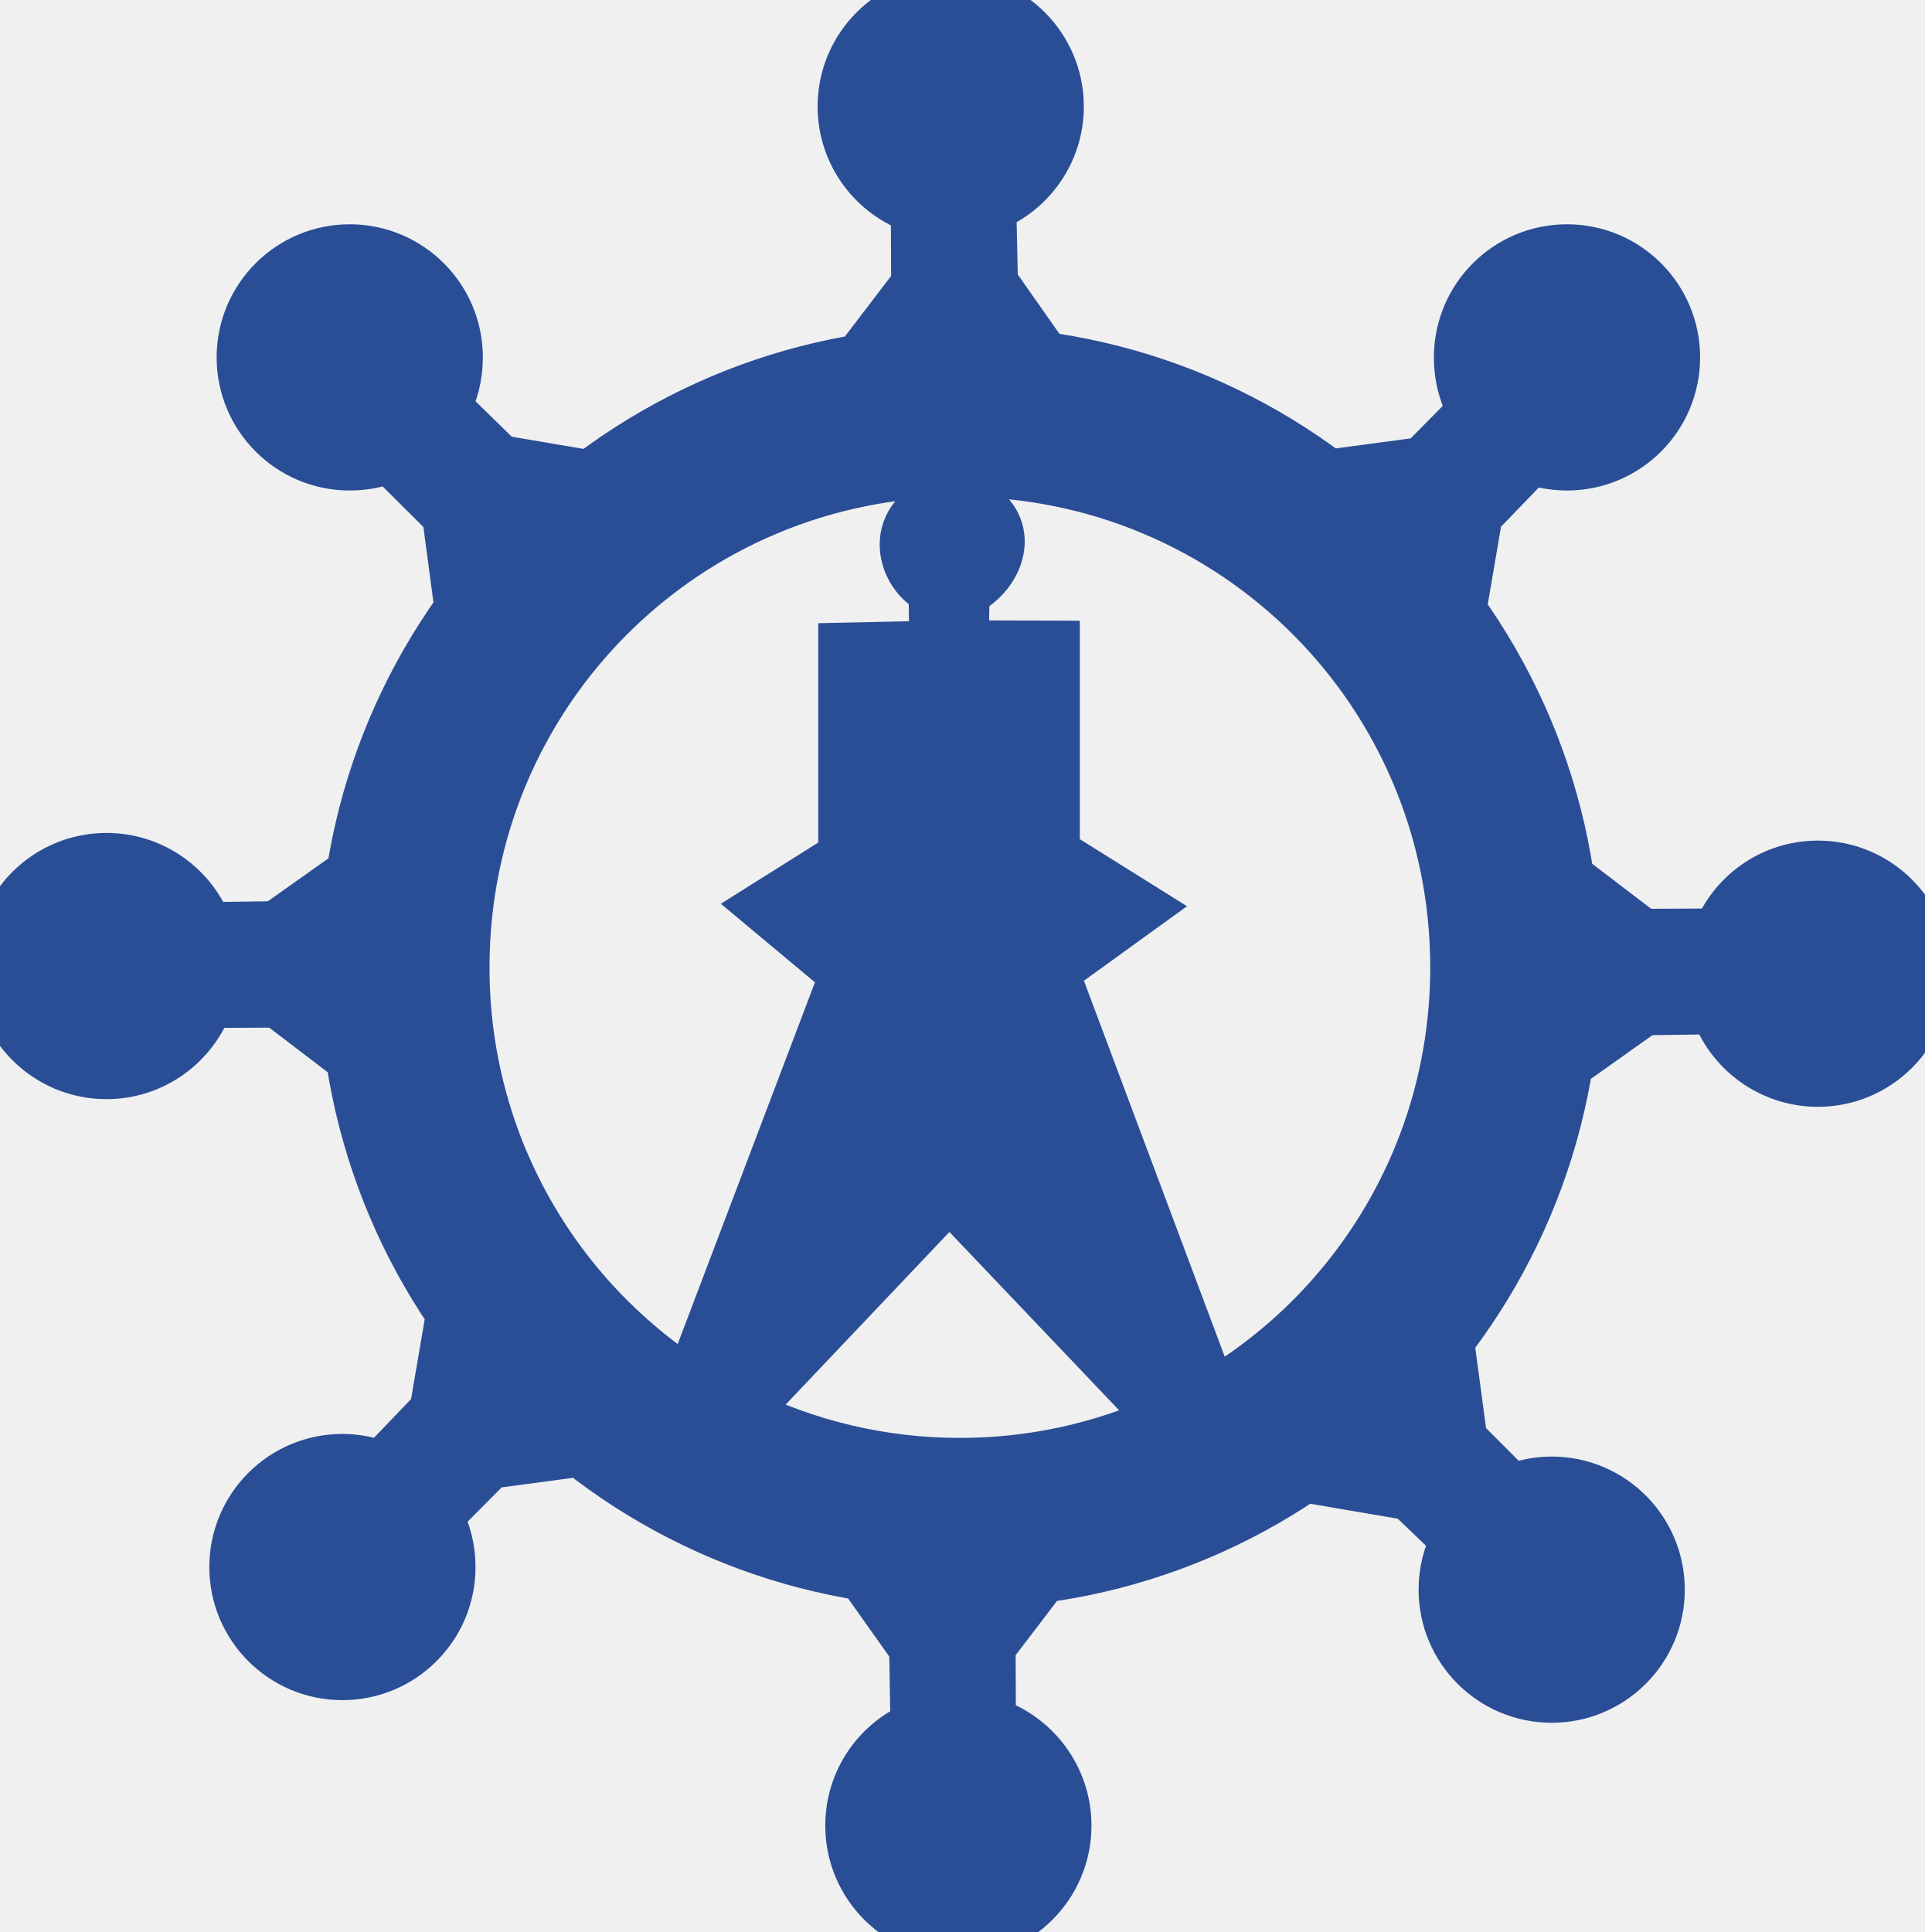
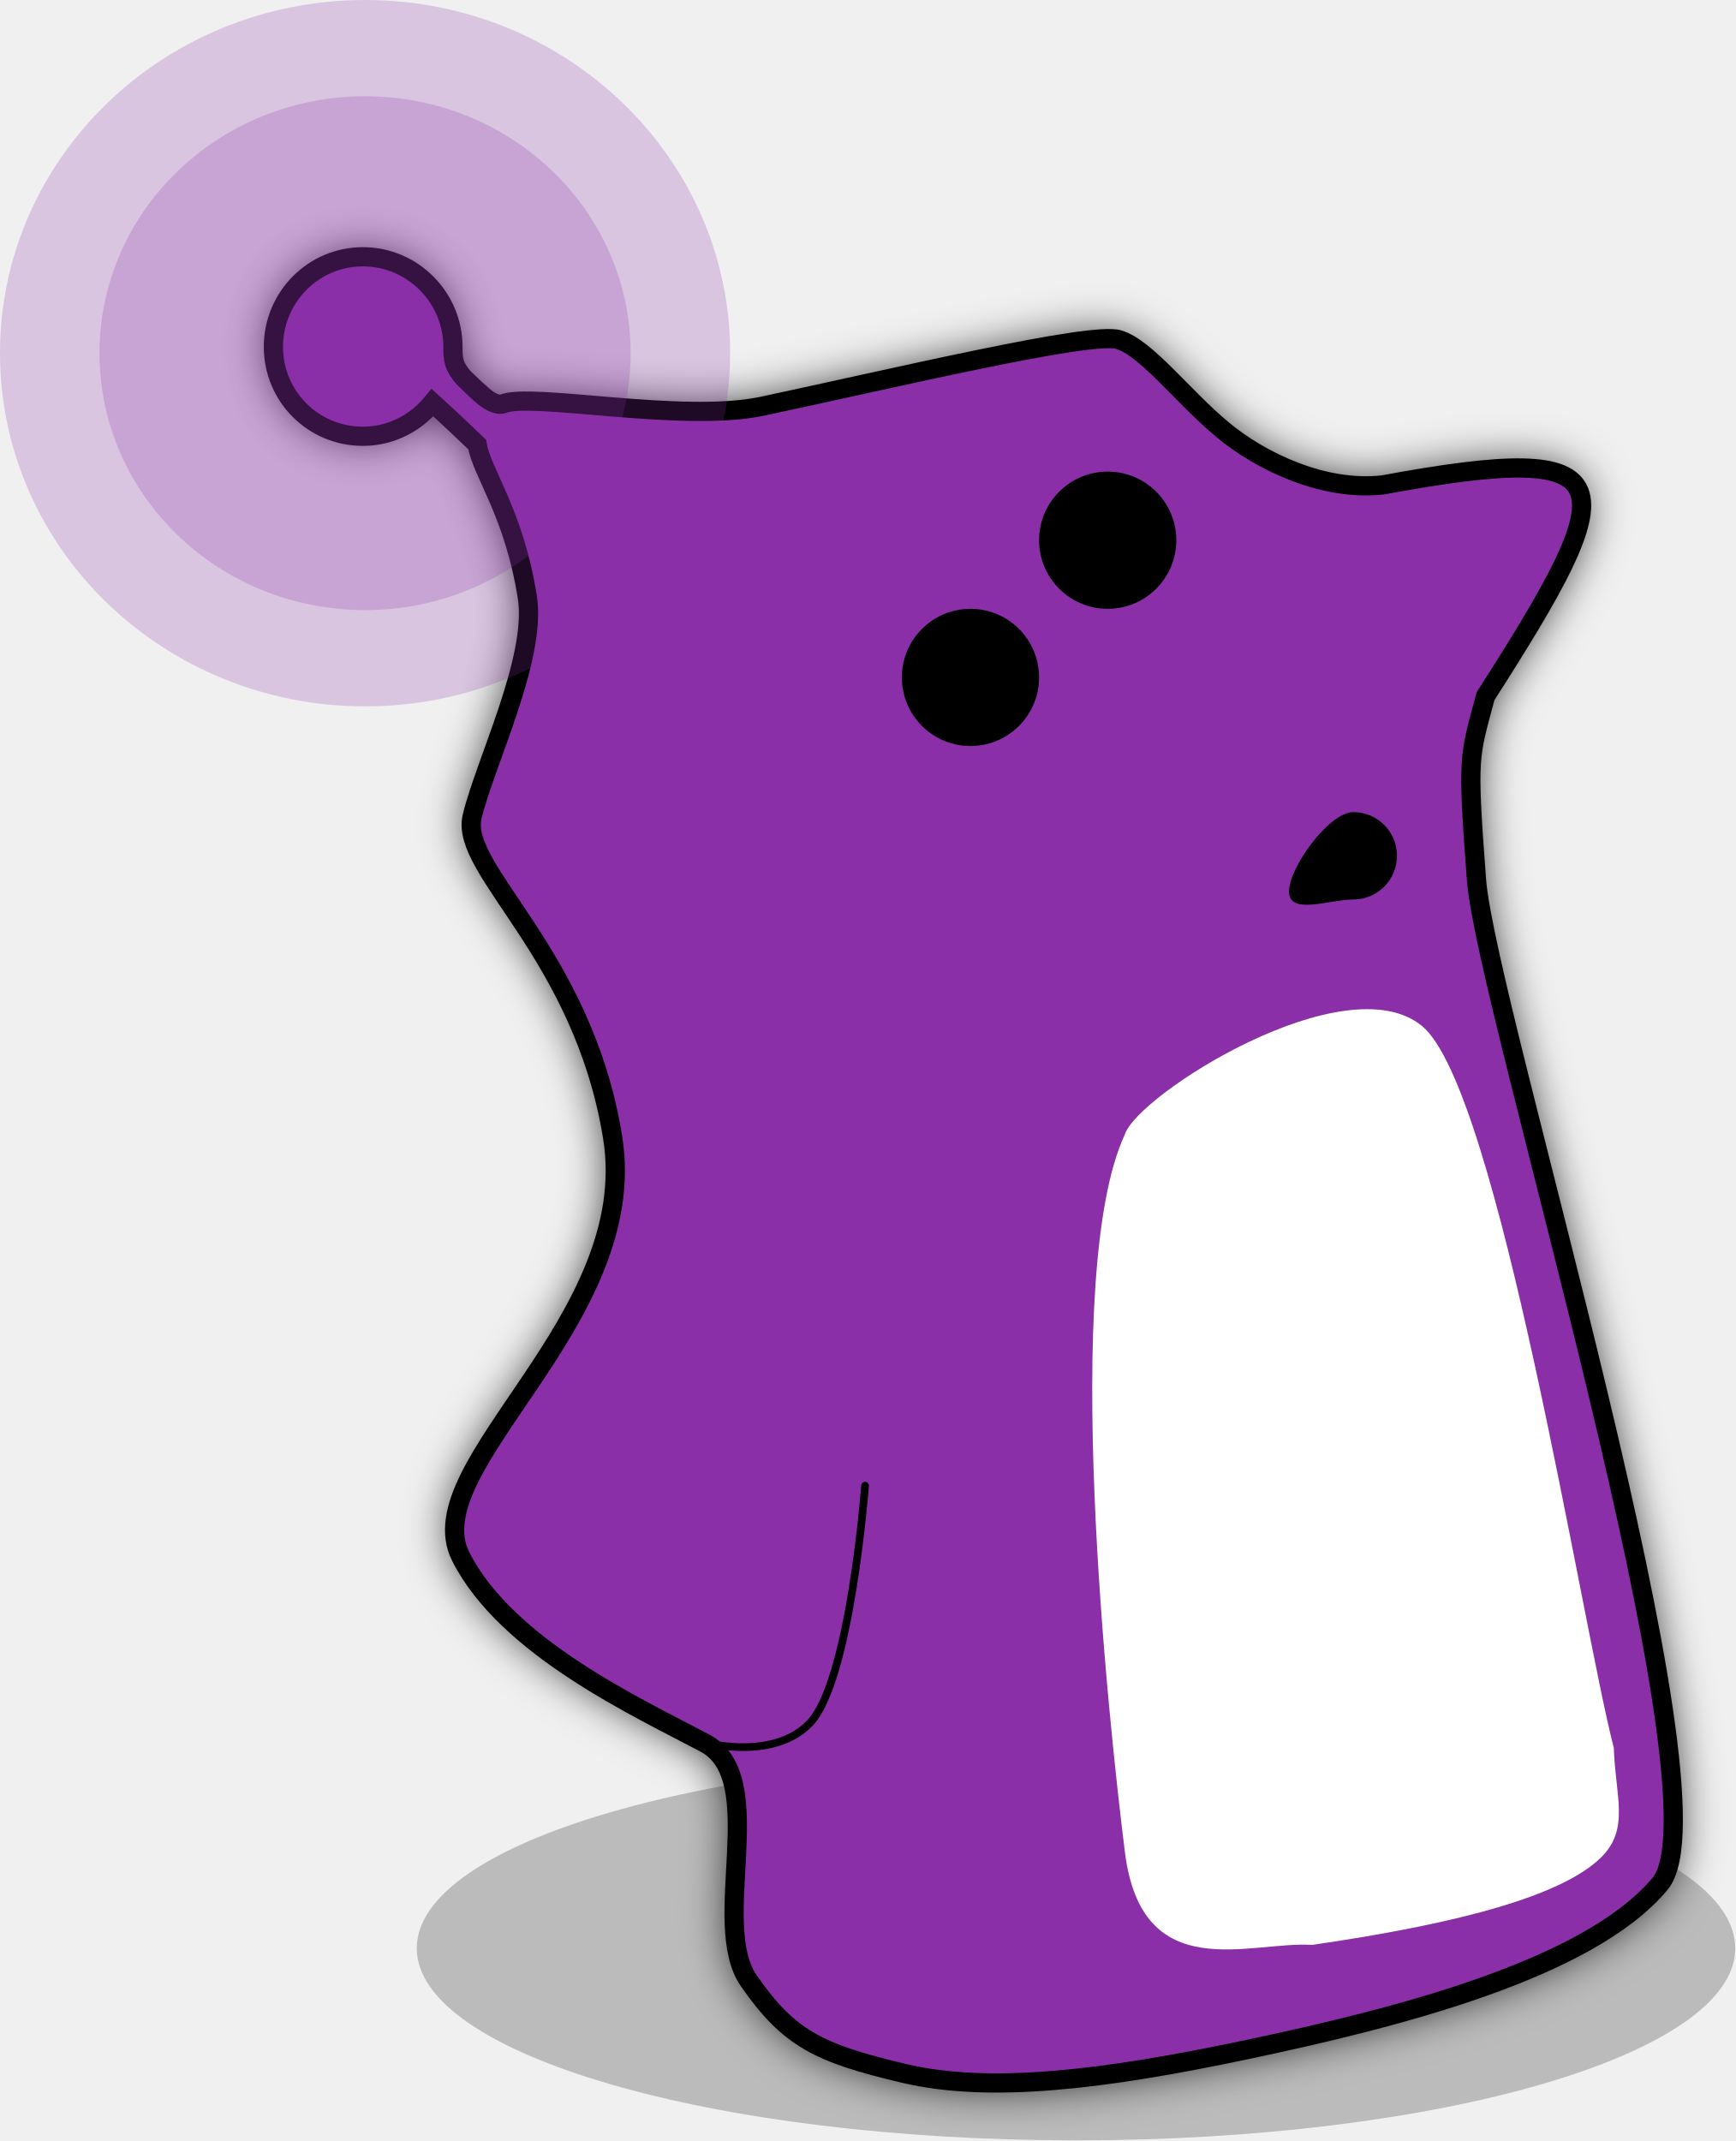
- <svg xmlns="http://www.w3.org/2000/svg" width="180.714" height="181.429" id="svg2" version="1.1">
-   <defs id="defs4" />
-   <g id="layer1" transform="translate(-170.9752,-422.5153)">
-     <g id="g3889">
-       <path style="font-size:medium;font-style:normal;font-variant:normal;font-weight:normal;font-stretch:normal;text-indent:0;text-align:start;text-decoration:none;line-height:normal;letter-spacing:normal;word-spacing:normal;text-transform:none;direction:ltr;block-progression:tb;writing-mode:lr-tb;text-anchor:start;baseline-shift:baseline;color:#000000;fill:#2a4e96;fill-opacity:1;stroke:#2a4e96;stroke-width:5;stroke-linejoin:miter;stroke-miterlimit:4;stroke-opacity:1;stroke-dasharray:none;marker:none;visibility:visible;display:inline;overflow:visible;enable-background:accumulate;font-family:Sans;-inkscape-font-specification:Sans" d="M 89.281 0 C 83.758 0 79.281 4.477 79.281 10 C 79.281 14.427 82.17 18.184 86.156 19.5 L 86.188 26.75 L 82.469 31.625 L 96.719 31.75 L 93.094 26.594 L 92.938 19.312 C 96.655 17.854 99.281 14.234 99.281 10 C 99.281 4.477 94.804 0 89.281 0 z M 32.844 23.562 C 27.321 23.562 22.844 28.04 22.844 33.562 C 22.844 39.085 27.321 43.562 32.844 43.562 C 34.165 43.562 35.44 43.309 36.594 42.844 L 36.625 42.844 L 42.125 48.312 L 42.938 54.406 L 53.125 44.406 L 46.875 43.344 L 41.688 38.281 C 42.437 36.879 42.844 35.263 42.844 33.562 C 42.844 28.04 38.367 23.562 32.844 23.562 z M 147.156 23.562 C 141.633 23.562 137.156 28.04 137.156 33.562 C 137.156 35.405 137.631 37.143 138.5 38.625 L 133.656 43.531 L 127.594 44.344 L 137.562 54.5 L 138.625 48.281 L 143.75 42.969 C 144.809 43.35 145.966 43.562 147.156 43.562 C 152.679 43.562 157.156 39.085 157.156 33.562 C 157.156 28.04 152.679 23.562 147.156 23.562 z M 90.156 33.125 C 58.361 33.125 32.469 59.049 32.469 90.844 C 32.469 122.639 58.361 148.531 90.156 148.531 C 121.951 148.531 147.812 122.639 147.812 90.844 C 147.812 59.049 121.951 33.125 90.156 33.125 z M 90.156 44.156 C 116.007 44.156 136.812 64.993 136.812 90.844 C 136.812 108.071 127.565 123.065 113.75 131.156 L 98.781 91.188 L 107 85.25 L 98.906 80.188 L 98.906 60.781 L 90.344 60.75 L 90.438 55.5 C 93.945 53.848 95.639 48.892 90.438 46.938 C 89.731 44.94 89.129 44.829 88.406 47.062 C 83.416 48.889 84.828 54.014 87.812 55.344 L 87.906 60.781 L 79.344 60.969 L 79.344 80.5 L 71.938 85.156 L 79.5 91.469 L 64.844 130.094 C 51.971 121.795 43.469 107.351 43.469 90.844 C 43.469 64.993 64.306 44.156 90.156 44.156 z M 10 80.719 C 4.477 80.719 0 85.196 0 90.719 C 0 96.242 4.477 100.719 10 100.719 C 14.357 100.719 18.067 97.919 19.438 94.031 L 26.125 94 L 31 97.719 L 31.125 83.469 L 25.969 87.125 L 19.375 87.219 C 17.957 83.421 14.293 80.719 10 80.719 z M 170.719 81.438 C 166.474 81.438 162.858 84.081 161.406 87.812 L 154.219 87.844 L 149.344 84.125 L 149.219 98.375 L 154.375 94.719 L 161.219 94.625 C 162.551 98.582 166.312 101.438 170.719 101.438 C 176.242 101.438 180.719 96.96 180.719 91.438 C 180.719 85.915 176.242 81.438 170.719 81.438 z M 89.156 112.062 L 109.438 133.375 C 103.563 136.035 97.046 137.531 90.156 137.531 C 82.745 137.531 75.745 135.802 69.531 132.75 L 89.156 112.062 z M 42 126.344 L 40.938 132.562 L 35.844 137.875 C 34.697 137.417 33.467 137.156 32.156 137.156 C 26.633 137.156 22.156 141.633 22.156 147.156 C 22.156 152.679 26.633 157.156 32.156 157.156 C 37.679 157.156 42.156 152.679 42.156 147.156 C 42.156 145.421 41.715 143.766 40.938 142.344 L 45.938 137.312 L 52 136.5 L 42 126.344 z M 136.375 129.219 L 126.219 139.219 L 132.438 140.281 L 136.906 144.562 C 136.145 145.974 135.719 147.565 135.719 149.281 C 135.719 154.804 140.196 159.281 145.719 159.281 C 151.242 159.281 155.719 154.804 155.719 149.281 C 155.719 143.758 151.242 139.281 145.719 139.281 C 144.383 139.281 143.102 139.556 141.938 140.031 L 137.188 135.281 L 136.375 129.219 z M 82.344 149.594 L 86 154.75 L 86.125 162.219 C 82.522 163.731 80 167.285 80 171.438 C 80 176.96 84.477 181.438 90 181.438 C 95.523 181.438 100 176.96 100 171.438 C 100 166.927 97.01 163.09 92.906 161.844 L 92.875 154.594 L 96.594 149.719 L 82.344 149.594 z " transform="translate(170.9752,422.5153)" id="path2996" />
+ <svg xmlns="http://www.w3.org/2000/svg" xmlns:xlink="http://www.w3.org/1999/xlink" version="1.1" width="44.775" height="55.247" id="svg2">
+   <defs id="defs4">
+     <linearGradient id="linearGradient3791">
+       <stop id="stop3793" style="stop-color:#8a2fa8;stop-opacity:1" offset="0" />
+       <stop id="stop3795" style="stop-color:#ffffff;stop-opacity:0" offset="1" />
+     </linearGradient>
+     <linearGradient id="linearGradient3830">
+       <stop id="stop3832" style="stop-color:#3397b5;stop-opacity:1" offset="0" />
+       <stop id="stop3834" style="stop-color:#000000;stop-opacity:1" offset="1" />
+     </linearGradient>
+     <radialGradient cx="121.069" cy="692.846" r="154.134" fx="121.069" fy="692.846" id="radialGradient3799" xlink:href="#linearGradient3791" gradientUnits="userSpaceOnUse" gradientTransform="matrix(0.9999917,0.00406553,-0.00324393,0.7979054,2.248546,125.386)" />
+     <linearGradient x1="18.379" y1="44.98" x2="18.379" y2="3.082" id="linearGradient2916-2" gradientUnits="userSpaceOnUse" gradientTransform="matrix(0.95844,0,0,0.81097,41.872,7.5367)">
+       <stop id="stop2788-5-6" style="stop-color:#1f4b6a;stop-opacity:1" offset="0" />
+       <stop id="stop2790-5-4" style="stop-color:#4083c2;stop-opacity:1" offset="1" />
+     </linearGradient>
+     <radialGradient cx="23.896" cy="17.53" r="20.397" id="radialGradient2914-3" gradientUnits="userSpaceOnUse" gradientTransform="matrix(0,1.9355,-3.0194,0,76.922,-36.994)">
+       <stop id="stop2778-7-4" style="stop-color:#8badea;stop-opacity:1" offset="0" />
+       <stop id="stop2780-6-6" style="stop-color:#6396cd;stop-opacity:1" offset="0.262" />
+       <stop id="stop2782-9-9" style="stop-color:#3b7caf;stop-opacity:1" offset="0.661" />
+       <stop id="stop2784-5-4" style="stop-color:#194c70;stop-opacity:1" offset="1" />
+     </radialGradient>
+     <linearGradient x1="28.103" y1="45" x2="28.103" y2="14.038" id="linearGradient2908-9" gradientUnits="userSpaceOnUse" gradientTransform="matrix(1,0,0,1.1014,2.6242e-7,-5.5128)">
+       <stop id="stop2492-8-2-0" style="stop-color:#791235;stop-opacity:1" offset="0" />
+       <stop id="stop2494-7-2-2" style="stop-color:#dd3b27;stop-opacity:1" offset="1" />
+     </linearGradient>
+     <linearGradient x1="20.053" y1="8.163" x2="20.053" y2="48.072" id="linearGradient2906-8" gradientUnits="userSpaceOnUse" gradientTransform="translate(1.2624e-6,-1)">
+       <stop id="stop3244-6-4-2" style="stop-color:#f89b7e;stop-opacity:1" offset="0" />
+       <stop id="stop3246-6-8-8" style="stop-color:#e35d4f;stop-opacity:1" offset="0.12" />
+       <stop id="stop3248-0-9-2" style="stop-color:#c6262e;stop-opacity:1" offset="0.811" />
+       <stop id="stop3250-9-0-9" style="stop-color:#690b2c;stop-opacity:1" offset="1" />
+     </linearGradient>
+     <linearGradient x1="28.103" y1="45" x2="28.103" y2="14.038" id="linearGradient2921" gradientUnits="userSpaceOnUse" gradientTransform="matrix(1,0,0,1.1014,-8.8169e-8,-5.5128)">
+       <stop id="stop4108" style="stop-color:#787878;stop-opacity:1" offset="0" />
+       <stop id="stop4110" style="stop-color:#b4b4b4;stop-opacity:1" offset="1" />
+     </linearGradient>
+     <linearGradient x1="20.053" y1="8.163" x2="20.053" y2="48.072" id="linearGradient2919" gradientUnits="userSpaceOnUse" gradientTransform="translate(0,-1)">
+       <stop id="stop4498" style="stop-color:#ffffff;stop-opacity:1" offset="0" />
+       <stop id="stop4502" style="stop-color:#d7d7d7;stop-opacity:1" offset="0.874" />
+       <stop id="stop4504" style="stop-color:#999999;stop-opacity:1" offset="1" />
+     </linearGradient>
+     <linearGradient x1="25.577" y1="15" x2="25.577" y2="44.001" id="linearGradient2911" xlink:href="#linearGradient3333-4" gradientUnits="userSpaceOnUse" gradientTransform="matrix(1,0,0,1.1071,9.1183e-7,-5.6607)" />
+     <linearGradient x1="25.525" y1="30.189" x2="25.525" y2="15.738" id="linearGradient2903" gradientUnits="userSpaceOnUse" gradientTransform="translate(-8.8169e-8,-2.6325)" spreadMethod="reflect">
+       <stop id="stop3868" style="stop-color:#828282;stop-opacity:1" offset="0" />
+       <stop id="stop3872" style="stop-color:#8f8f8f;stop-opacity:0.635" offset="0.5" />
+       <stop id="stop3870" style="stop-color:#9d9d9d;stop-opacity:0" offset="1" />
+     </linearGradient>
+     <linearGradient x1="25.525" y1="30.189" x2="25.525" y2="15.738" id="linearGradient2900" xlink:href="#linearGradient3333-4" gradientUnits="userSpaceOnUse" gradientTransform="translate(-8.8169e-8,-1.3325)" spreadMethod="reflect" />
+     <linearGradient x1="23.904" y1="35.75" x2="23.904" y2="20.443" id="linearGradient2897" gradientUnits="userSpaceOnUse" gradientTransform="matrix(0.99801,0,0,1.0672,0.14376,-3.0333)">
+       <stop id="stop3497" style="stop-color:#000000;stop-opacity:1" offset="0" />
+       <stop id="stop3874" style="stop-color:#000000;stop-opacity:0.498" offset="0.5" />
+       <stop id="stop3499" style="stop-color:#000000;stop-opacity:0" offset="1" />
+     </linearGradient>
+     <linearGradient x1="25.525" y1="30.189" x2="25.525" y2="15.738" id="linearGradient2894" gradientUnits="userSpaceOnUse" gradientTransform="translate(-8.8169e-8,-4.0466)" spreadMethod="reflect">
+       <stop id="stop3335-4-6" style="stop-color:#ffffff;stop-opacity:1" offset="0" />
+       <stop id="stop3337-7-2" style="stop-color:#ffffff;stop-opacity:0" offset="1" />
+     </linearGradient>
+     <linearGradient x1="16.626" y1="15.298" x2="20.055" y2="24.628" id="linearGradient2891" gradientUnits="userSpaceOnUse" gradientTransform="matrix(0.9986,0,0,1.0844,-0.01312,3.8059)">
+       <stop id="stop2687-1-9" style="stop-color:#ffffff;stop-opacity:1" offset="0" />
+       <stop id="stop2689-5-4" style="stop-color:#ffffff;stop-opacity:0" offset="1" />
+     </linearGradient>
+     <radialGradient cx="605.71" cy="486.65" r="117.14" id="radialGradient4553" xlink:href="#linearGradient5060-6-8" gradientUnits="userSpaceOnUse" gradientTransform="matrix(-0.065534,0,0,0.024706,-21.829,10.577)" />
+     <linearGradient id="linearGradient5060-6-8">
+       <stop id="stop5062-3-4" style="stop-color:#000000;stop-opacity:1" offset="0" />
+       <stop id="stop5064-1-8" style="stop-color:#000000;stop-opacity:0" offset="1" />
+     </linearGradient>
+     <radialGradient cx="605.71" cy="486.65" r="117.14" id="radialGradient3023" xlink:href="#linearGradient5060-6-8" gradientUnits="userSpaceOnUse" gradientTransform="matrix(0.065534,0,0,0.024706,-69.175,10.577)" />
+     <linearGradient x1="302.86" y1="366.65" x2="302.86" y2="609.51" id="linearGradient3021" gradientUnits="userSpaceOnUse" gradientTransform="matrix(0.065534,0,0,0.024706,-69.188,10.577)">
+       <stop id="stop5050-5-3" style="stop-color:#000000;stop-opacity:0" offset="0" />
+       <stop id="stop5056-9-0" style="stop-color:#000000;stop-opacity:1" offset="0.5" />
+       <stop id="stop5052-6-4" style="stop-color:#000000;stop-opacity:0" offset="1" />
+     </linearGradient>
+     <linearGradient id="linearGradient3333-4">
+       <stop id="stop3335-4" style="stop-color:#ffffff;stop-opacity:1" offset="0" />
+       <stop id="stop3337-7" style="stop-color:#ffffff;stop-opacity:0" offset="1" />
+     </linearGradient>
+     <radialGradient cx="41.061" cy="-38.019" r="2" fx="41.061" fy="-38.019" id="radialGradient3707" xlink:href="#linearGradient3701" gradientUnits="userSpaceOnUse" gradientTransform="matrix(0.00410056,-2.499993,1.999997,4.035431e-4,116.9294,65.71849)" />
+     <linearGradient x1="12" y1="22" x2="12" y2="19" id="linearGradient2890" xlink:href="#linearGradient3640" gradientUnits="userSpaceOnUse" gradientTransform="matrix(0,-0.5714286,0.5670487,0,33.65891,46.85714)" />
+     <linearGradient x1="8" y1="20" x2="8" y2="19" id="linearGradient3648" xlink:href="#linearGradient3640" gradientUnits="userSpaceOnUse" gradientTransform="matrix(0.5000011,0,0,1,-46.50001,25.00001)" />
+     <linearGradient id="linearGradient3640">
+       <stop id="stop3642" style="stop-color:#b3b3b3;stop-opacity:1" offset="0" />
+       <stop id="stop3650" style="stop-color:#ffffff;stop-opacity:1" offset="0.5" />
+       <stop id="stop3644" style="stop-color:#f0f0f0;stop-opacity:1" offset="1" />
+     </linearGradient>
+     <linearGradient x1="17" y1="20" x2="17" y2="19" id="linearGradient3646" xlink:href="#linearGradient3640" gradientUnits="userSpaceOnUse" gradientTransform="matrix(0.5000005,0,0,1,-45.50001,25)" />
+     <linearGradient x1="12" y1="33" x2="37" y2="31" id="linearGradient3653" xlink:href="#linearGradient3655" gradientUnits="userSpaceOnUse" gradientTransform="matrix(0.4836335,0,0,0.4836335,27.14934,-54.1605)" />
+     <linearGradient x1="15.336" y1="0.5" x2="15.706" y2="12.796" id="linearGradient3203" xlink:href="#linearGradient6592-2-7" gradientUnits="userSpaceOnUse" gradientTransform="matrix(-6.4243348e-4,-0.1705403,0.6744148,-3.7138428e-4,32.69275,44.61565)" />
+     <linearGradient id="linearGradient6592-2-7">
+       <stop id="stop6594-0-2" style="stop-color:#ffffff;stop-opacity:0.275" offset="0" />
+       <stop id="stop6596-2-5" style="stop-color:#ffffff;stop-opacity:0" offset="1" />
+     </linearGradient>
+     <linearGradient x1="37.015" y1="29.462" x2="18.406" y2="31.529" id="linearGradient3350" xlink:href="#linearGradient3389" gradientUnits="userSpaceOnUse" gradientTransform="matrix(0.4836335,0,0,0.4836335,27.14934,-54.1605)" />
+     <linearGradient id="linearGradient3389">
+       <stop id="stop3391" style="stop-color:#1e1e1e;stop-opacity:1" offset="0" />
+       <stop id="stop3393" style="stop-color:#606060;stop-opacity:1" offset="1" />
+     </linearGradient>
+     <linearGradient id="linearGradient3655">
+       <stop id="stop3657" style="stop-color:#b4b4b4;stop-opacity:1" offset="0" />
+       <stop id="stop3659" style="stop-color:#b4b4b4;stop-opacity:0.2" offset="1" />
+     </linearGradient>
+     <linearGradient id="linearGradient3701">
+       <stop id="stop3703" style="stop-color:#2a2a2a;stop-opacity:1" offset="0" />
+       <stop id="stop3705" style="stop-color:#060606;stop-opacity:1" offset="1" />
+     </linearGradient>
+     <filter color-interpolation-filters="sRGB" id="filter4045-3">
+       <feGaussianBlur id="feGaussianBlur4047-0" stdDeviation="1.259" />
+     </filter>
+   </defs>
+   <g transform="translate(-254.8703,169.5916)" id="layer1">
+     <g transform="matrix(0.4956962,0,0,0.4956962,167.6199,-403.896)" id="g4108">
+       <g transform="translate(-9.167092,209.2739)" id="g4149" />
+       <g transform="translate(120.6848,-165.1434)" id="g4114">
+         <path d="m 521.372,748.362 a 41.122,10 0 1 1 -82.245,0 41.122,10 0 1 1 82.245,0 z" transform="matrix(0.8344828,0,0,1,-289.4182,-9.12132)" id="path4116" style="opacity:0.221;fill:#000000;fill-opacity:1;stroke:none" />
+         <path d="m 74.219,651.188 c -2.58,0 -4.656,2.107 -4.656,4.688 0,2.58 2.076,4.656 4.656,4.656 1.467,0 2.768,-0.692 3.625,-1.75 0.783,0.71 1.579,1.46 2.328,2.18 0.23,1.463 1.915,3.539 2.609,7.945 0.504,3.199 -2.221,8.662 -2.875,11.438 -0.654,2.776 5.753,7.105 7.312,16.656 1.559,9.551 -10.286,17.108 -7.906,21.844 2.38,4.735 9.287,7.892 12.719,9.719 3.432,1.826 0.188,9.369 2.281,12.375 2.094,3.006 3.623,3.76 8.063,4.812 4.439,1.052 10.33,0.36 17.938,-1.25 7.607,-1.61 17.705,-4.136 21.438,-8.625 3.732,-4.489 -9.061,-45.639 -9.562,-52.25 -0.501,-6.611 -0.376,-6.36 0.469,-9.562 7.265,-11.338 7.531,-13.38 -5.344,-11 -3.074,0.347 -6.354,-1.216 -8.344,-2.875 -2.102,-1.753 -3.953,-4.247 -5.406,-4.688 -1.453,-0.441 -11.723,2.016 -18.563,3.469 -4.141,0.88 -12.035,-0.741 -13.492,-0.125 -0.641,0.186 -1.574,-0.943 -2.031,-1.344 -0.539,-0.624 -0.57,-0.939 -0.57,-1.625 0,-2.58 -2.107,-4.688 -4.688,-4.688 z" id="path4118" style="fill:#000000;fill-opacity:1;stroke:none;filter:url(#filter4045-3)" />
+         <path d="m 254.558,188.934 a 6.819,6.819 0 1 1 -13.637,0 6.819,6.819 0 1 1 13.637,0 z" transform="matrix(0.6851852,0,0,0.6851852,-95.71167,526.5157)" id="path4120" style="fill:#8a2fa8;fill-opacity:1;stroke:none" />
+         <path d="m 113.37,655.59 c -1.453,-0.441 -11.731,2.018 -18.571,3.471 -4.141,0.88 -13.029,-0.454 -14.486,0.162 -1.457,0.616 1.336,3.878 2.266,9.786 0.504,3.199 -2.217,8.659 -2.87,11.435 -0.654,2.776 5.764,7.116 7.324,16.668 1.559,9.551 -10.282,17.1 -7.903,21.836 2.38,4.735 9.269,7.905 12.701,9.732 3.432,1.826 0.179,9.368 2.273,12.374 2.094,3.006 3.642,3.746 8.081,4.798 4.439,1.052 10.323,0.348 17.93,-1.263 7.607,-1.61 17.698,-4.11 21.43,-8.599 3.732,-4.489 -9.059,-45.652 -9.561,-52.263 -0.501,-6.611 -0.37,-6.351 0.474,-9.553 7.265,-11.338 7.528,-13.387 -5.347,-11.007 -3.074,0.347 -6.363,-1.204 -8.353,-2.863 -2.102,-1.753 -3.936,-4.273 -5.389,-4.713 z" id="path4122" style="fill:#8a2fa8;fill-opacity:1;stroke:none" />
+         <path d="m 113.887,696.872 c -3.342,7.146 -0.881,30.317 0,37.362 0.881,7.046 6.516,4.617 9.739,4.833 7.967,-1.153 13.064,-2.62 15.033,-4.541 1.537,-1.499 0.75,-3.206 0.679,-5.713 -1.669,-6.43 -5.997,-34.297 -9.984,-37.581 -3.986,-3.285 -14.8,3.569 -15.468,5.639 z" id="path4124" style="fill:#ffffff;fill-opacity:1;stroke:none" />
+         <path d="m -142.5,665.219 a 3.571,3.571 0 1 1 -7.143,0 3.571,3.571 0 1 1 7.143,0 z" transform="matrix(-1,0,0,1,-40.22326,7.866499)" id="path4127" style="fill:#000000;fill-opacity:1;stroke:none" />
+         <path d="m -142.5,665.219 a 3.571,3.571 0 1 1 -7.143,0 3.571,3.571 0 1 1 7.143,0 z" transform="matrix(-1,0,0,1,-33.0804,0.7236386)" id="path4129" style="fill:#000000;fill-opacity:1;stroke:none" />
+         <path d="m 81.891,661.28 c -4.781,-5.355 -7.073,-5.03 -9.653,-5.421" id="path4131" style="fill:none;stroke:#8a2fa8;stroke-width:3;stroke-linecap:butt;stroke-linejoin:miter;stroke-miterlimit:4;stroke-opacity:1;stroke-dasharray:none" />
+         <path d="m 91.219,728.344 c 0,0 4.125,1.371 6.25,-0.804 2.125,-2.174 2.892,-12.38 2.892,-12.38" id="path4133" style="fill:none;stroke:#000000;stroke-width:0.4;stroke-linecap:round;stroke-linejoin:round;stroke-miterlimit:4;stroke-opacity:1;stroke-dasharray:none" />
+         <path d="m 74.219,651.188 c -2.58,0 -4.656,2.107 -4.656,4.688 0,2.58 2.076,4.656 4.656,4.656 1.467,0 2.768,-0.692 3.625,-1.75 0.783,0.71 1.579,1.46 2.328,2.18 0.23,1.463 1.915,3.539 2.609,7.945 0.504,3.199 -2.221,8.662 -2.875,11.438 -0.654,2.776 5.753,7.105 7.312,16.656 1.559,9.551 -10.286,17.108 -7.906,21.844 2.38,4.735 9.287,7.892 12.719,9.719 3.432,1.826 0.188,9.369 2.281,12.375 2.094,3.006 3.623,3.76 8.063,4.812 4.439,1.052 10.33,0.36 17.938,-1.25 7.607,-1.61 17.705,-4.136 21.438,-8.625 3.732,-4.489 -9.061,-45.639 -9.562,-52.25 -0.501,-6.611 -0.376,-6.36 0.469,-9.562 7.265,-11.338 7.531,-13.38 -5.344,-11 -3.074,0.347 -6.354,-1.216 -8.344,-2.875 -2.102,-1.753 -3.953,-4.247 -5.406,-4.688 -1.453,-0.441 -11.723,2.016 -18.563,3.469 -4.141,0.88 -12.035,-0.741 -13.492,-0.125 -0.641,0.186 -1.574,-0.943 -2.031,-1.344 -0.539,-0.624 -0.57,-0.939 -0.57,-1.625 0,-2.58 -2.107,-4.688 -4.688,-4.688 z" id="path4135" style="fill:none;stroke:#000000;stroke-width:1;stroke-miterlimit:4;stroke-opacity:1;stroke-dasharray:none" />
+         <path d="m 93.338,656.206 a 19.003,18.385 0 1 1 -38.007,0 19.003,18.385 0 1 1 38.007,0 z" id="path4137" style="opacity:0.221;fill:#8a2fa8;fill-opacity:1;stroke:none" />
+         <path d="m 93.338,656.206 a 19.003,18.385 0 1 1 -38.007,0 19.003,18.385 0 1 1 38.007,0 z" transform="matrix(0.7274351,0,0,0.7274351,20.261,178.8586)" id="path4139" style="opacity:0.221;fill:#8a2fa8;fill-opacity:1;stroke:none" />
+         <path d="m 122.431,684.229 c 0,1.256 2.088,0.417 3.344,0.417 1.256,0 2.275,-1.018 2.275,-2.275 0,-1.256 -1.018,-2.275 -2.275,-2.275 -1.256,0 -3.344,2.876 -3.344,4.132 z" id="path4141" style="fill:#000000;fill-opacity:1;stroke:none" />
+       </g>
    </g>
  </g>
</svg>
